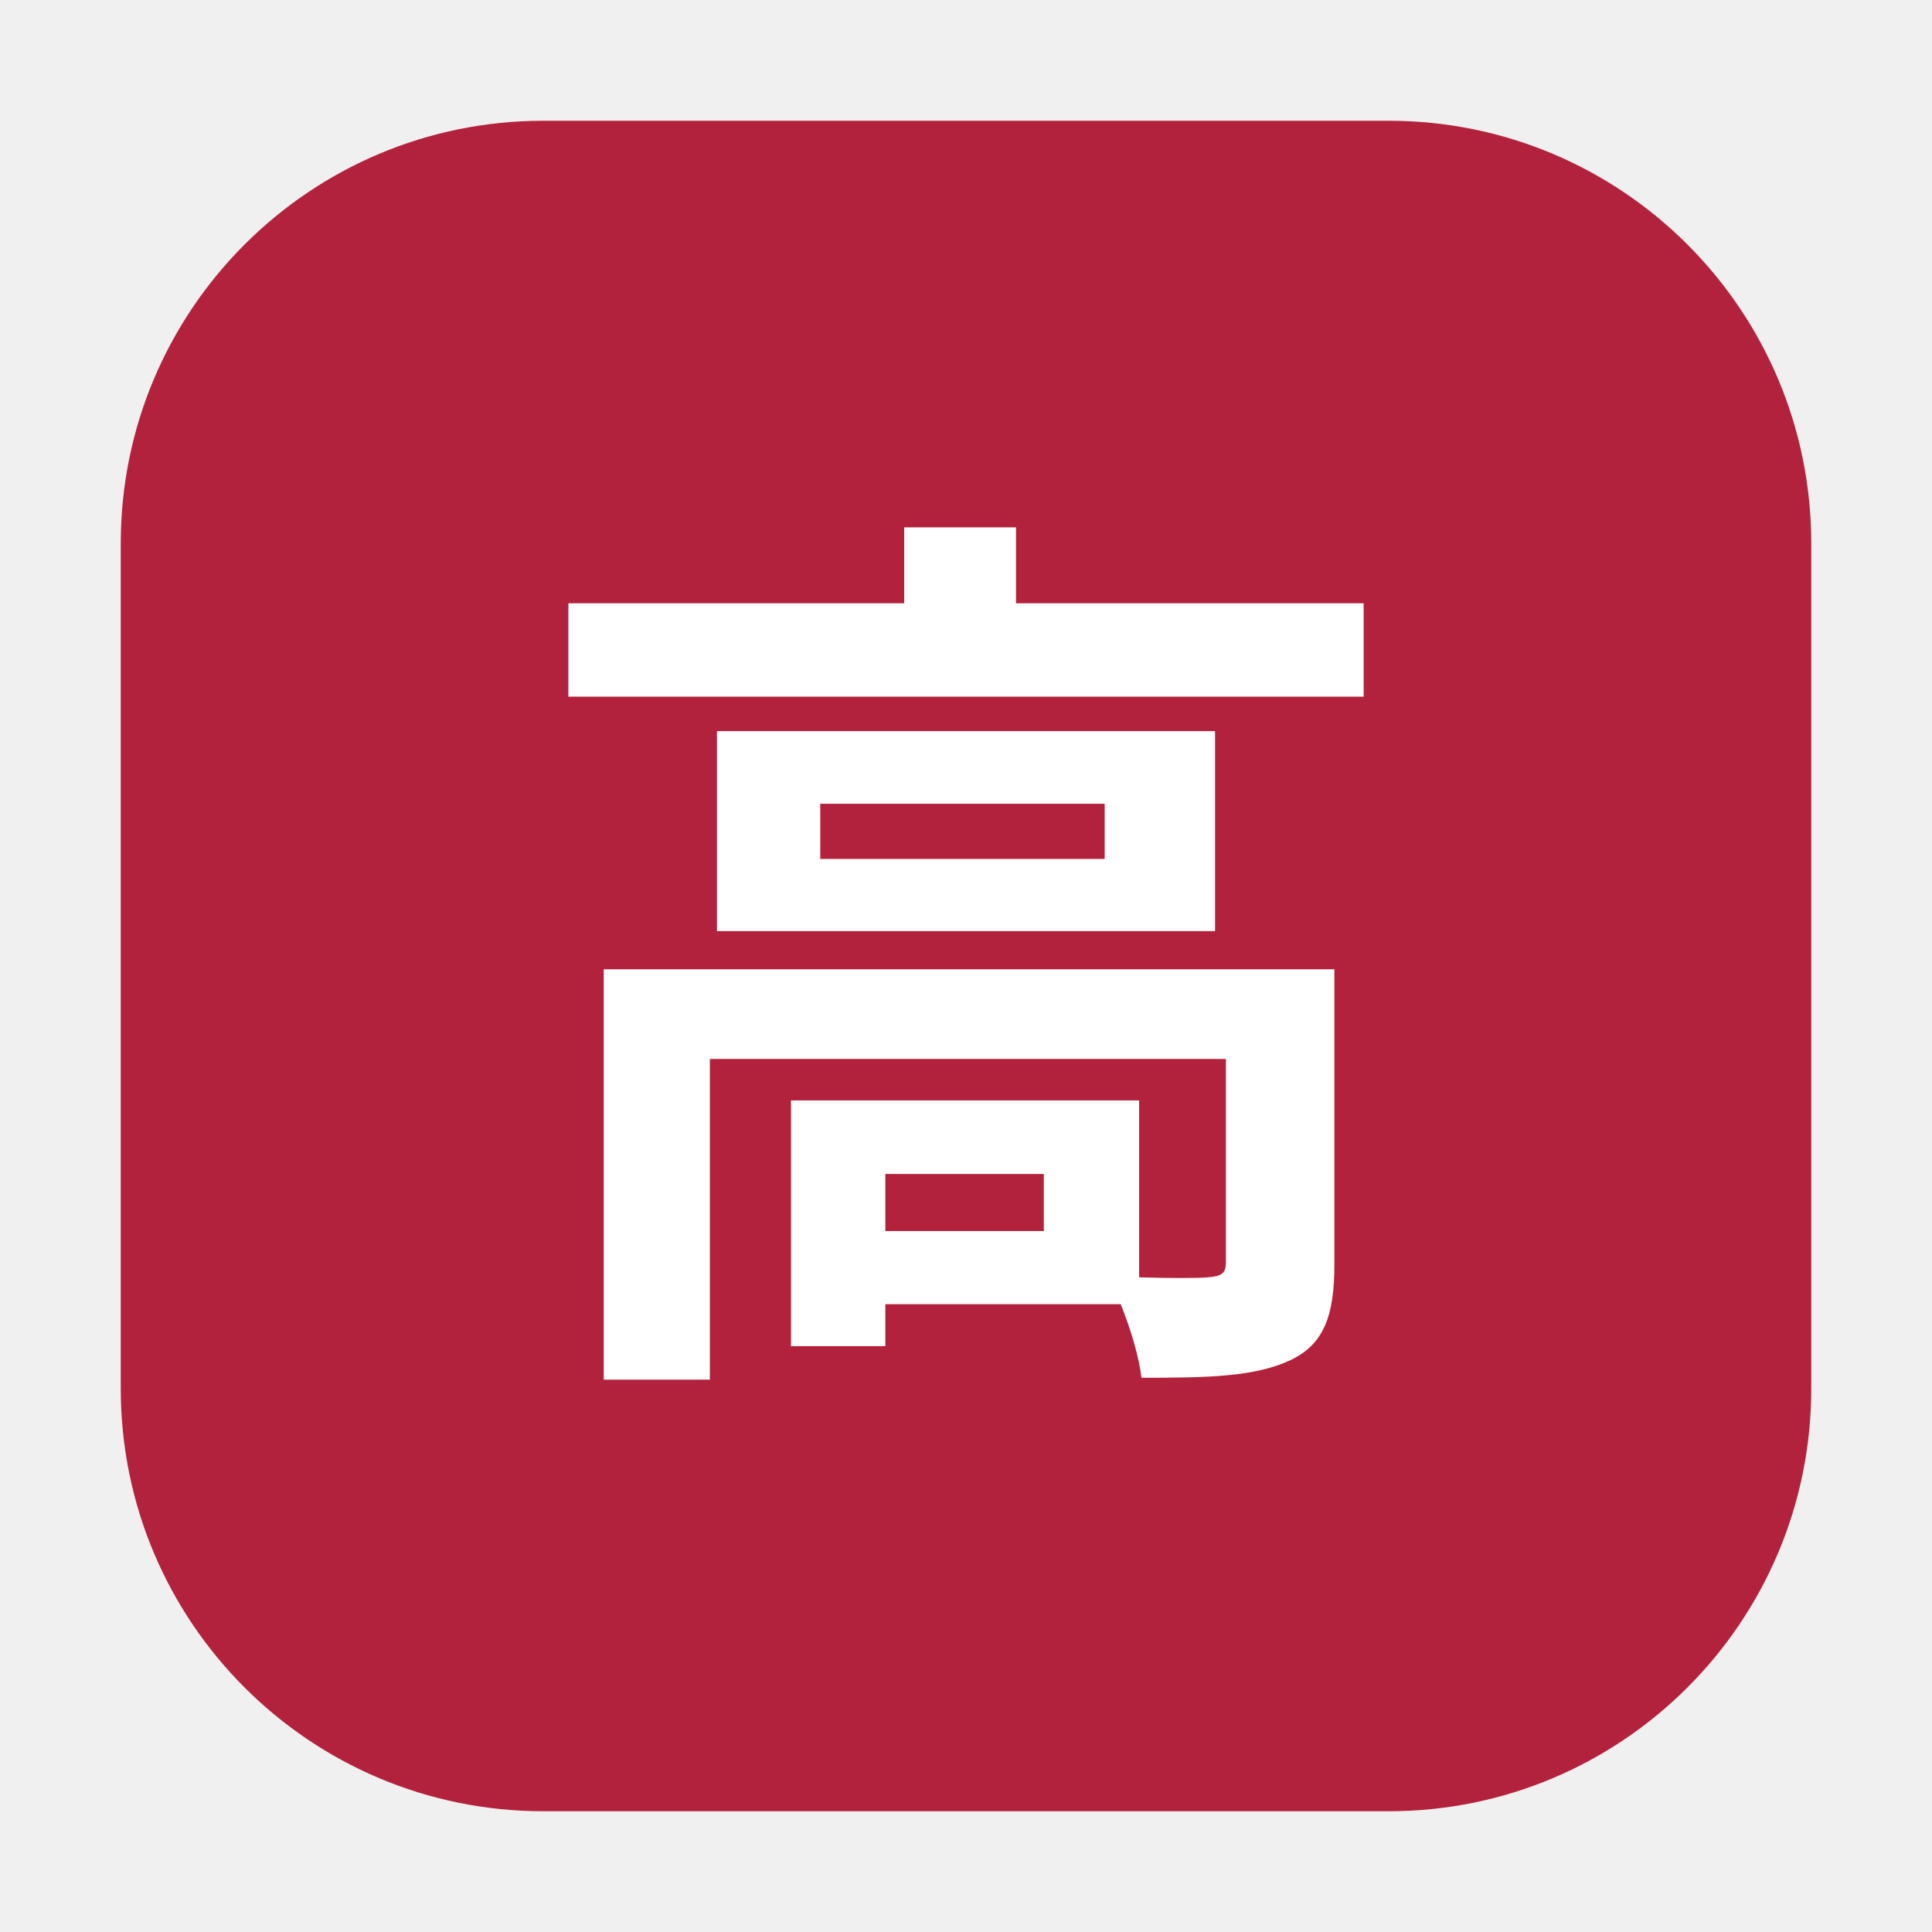
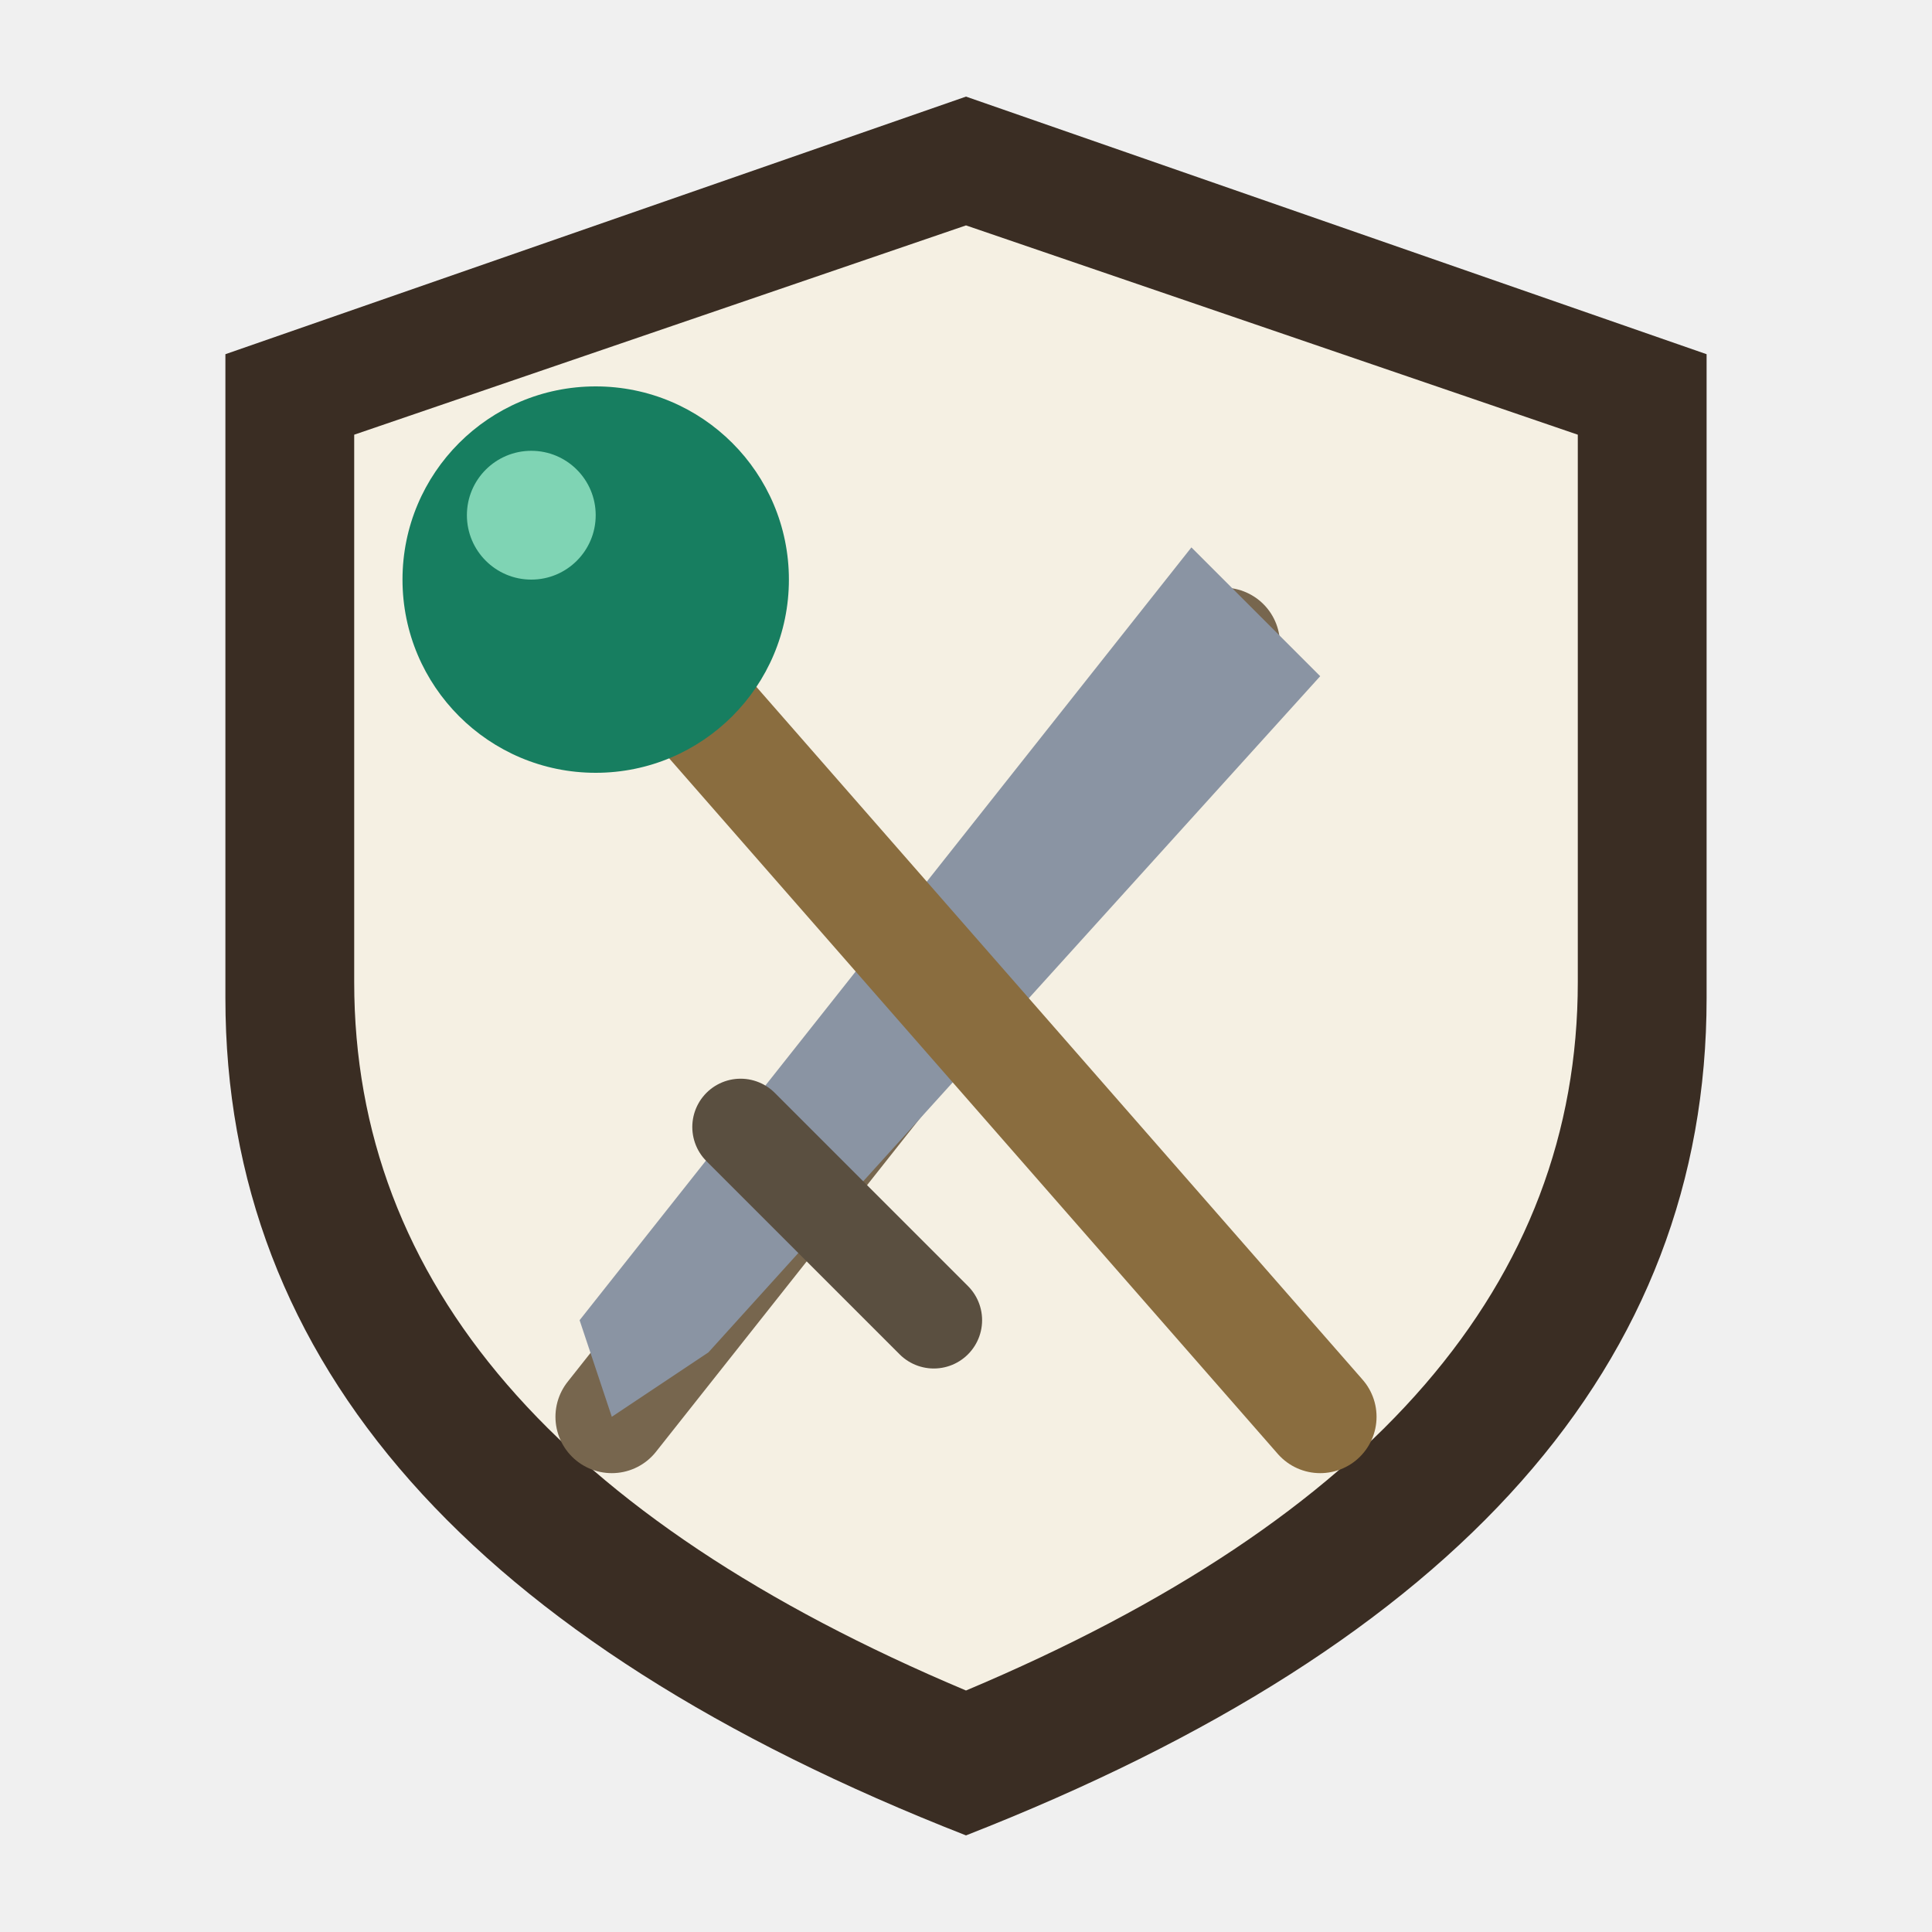
- <svg xmlns="http://www.w3.org/2000/svg" viewBox="0 0 64 64">
-   <rect x="4" y="4" width="56" height="56" rx="14" fill="#b3223c" />
-   <text x="32" y="43" font-family="Hiragino Kaku Gothic ProN, sans-serif" font-size="30" font-weight="800" fill="#ffffff" text-anchor="middle">高</text>
+ <svg xmlns="http://www.w3.org/2000/svg" viewBox="0 0 120 120">
+   <path d="M60 6 L106 22 L106 62 Q106 96 60 114 Q14 96 14 62 L14 22 Z" fill="#3a2d23" />
+   <path d="M60 14 L98 27 L98 61 Q98 89 60 105 Q22 89 22 61 L22 27 Z" fill="#f5f0e3" />
+   <g stroke="#77664e" stroke-linecap="round">
+     <path d="M38 88 L76 40" stroke-width="7" />
+     <path d="M70 52 L86 52 M78 44 L78 60" stroke-width="0" />
+   </g>
+   <path d="M74 34 L82 42 L44 84 L38 88 L36 82 Z" fill="#8a94a3" />
+   <path d="M46 70 L58 82" stroke="#5a4f40" stroke-width="6" stroke-linecap="round" />
+   <path d="M82 88 L40 40" stroke="#8a6d3f" stroke-width="7" stroke-linecap="round" />
+   <circle cx="37" cy="36" r="12" fill="#177e60" />
+   <circle cx="33" cy="32" r="4" fill="#7fd4b4" />
</svg>
